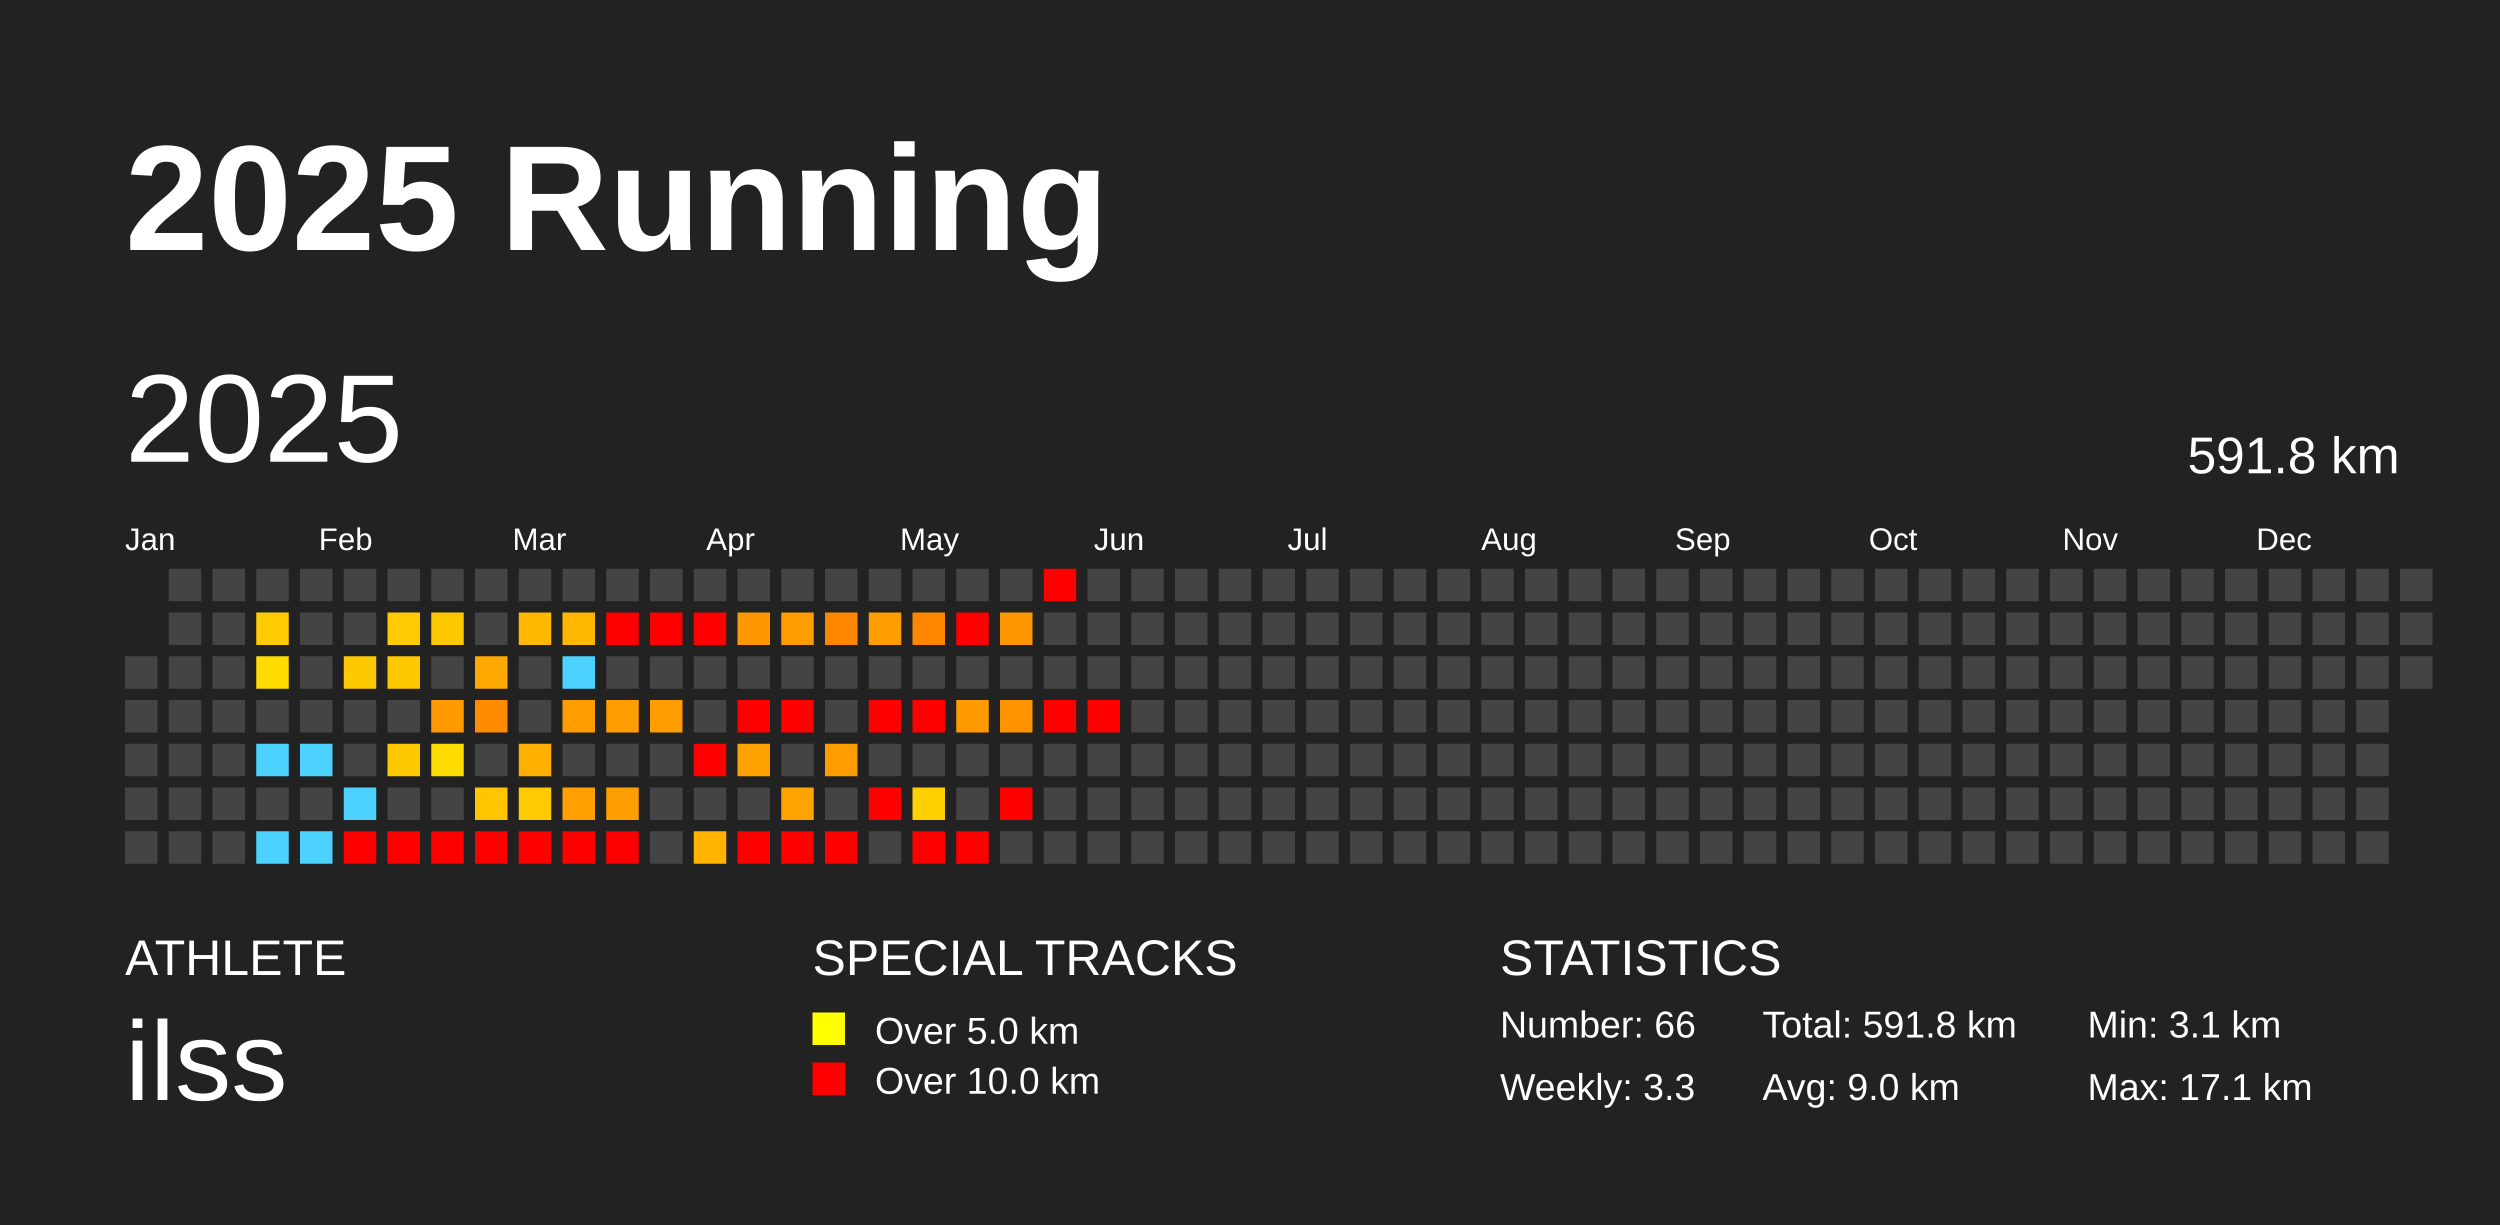
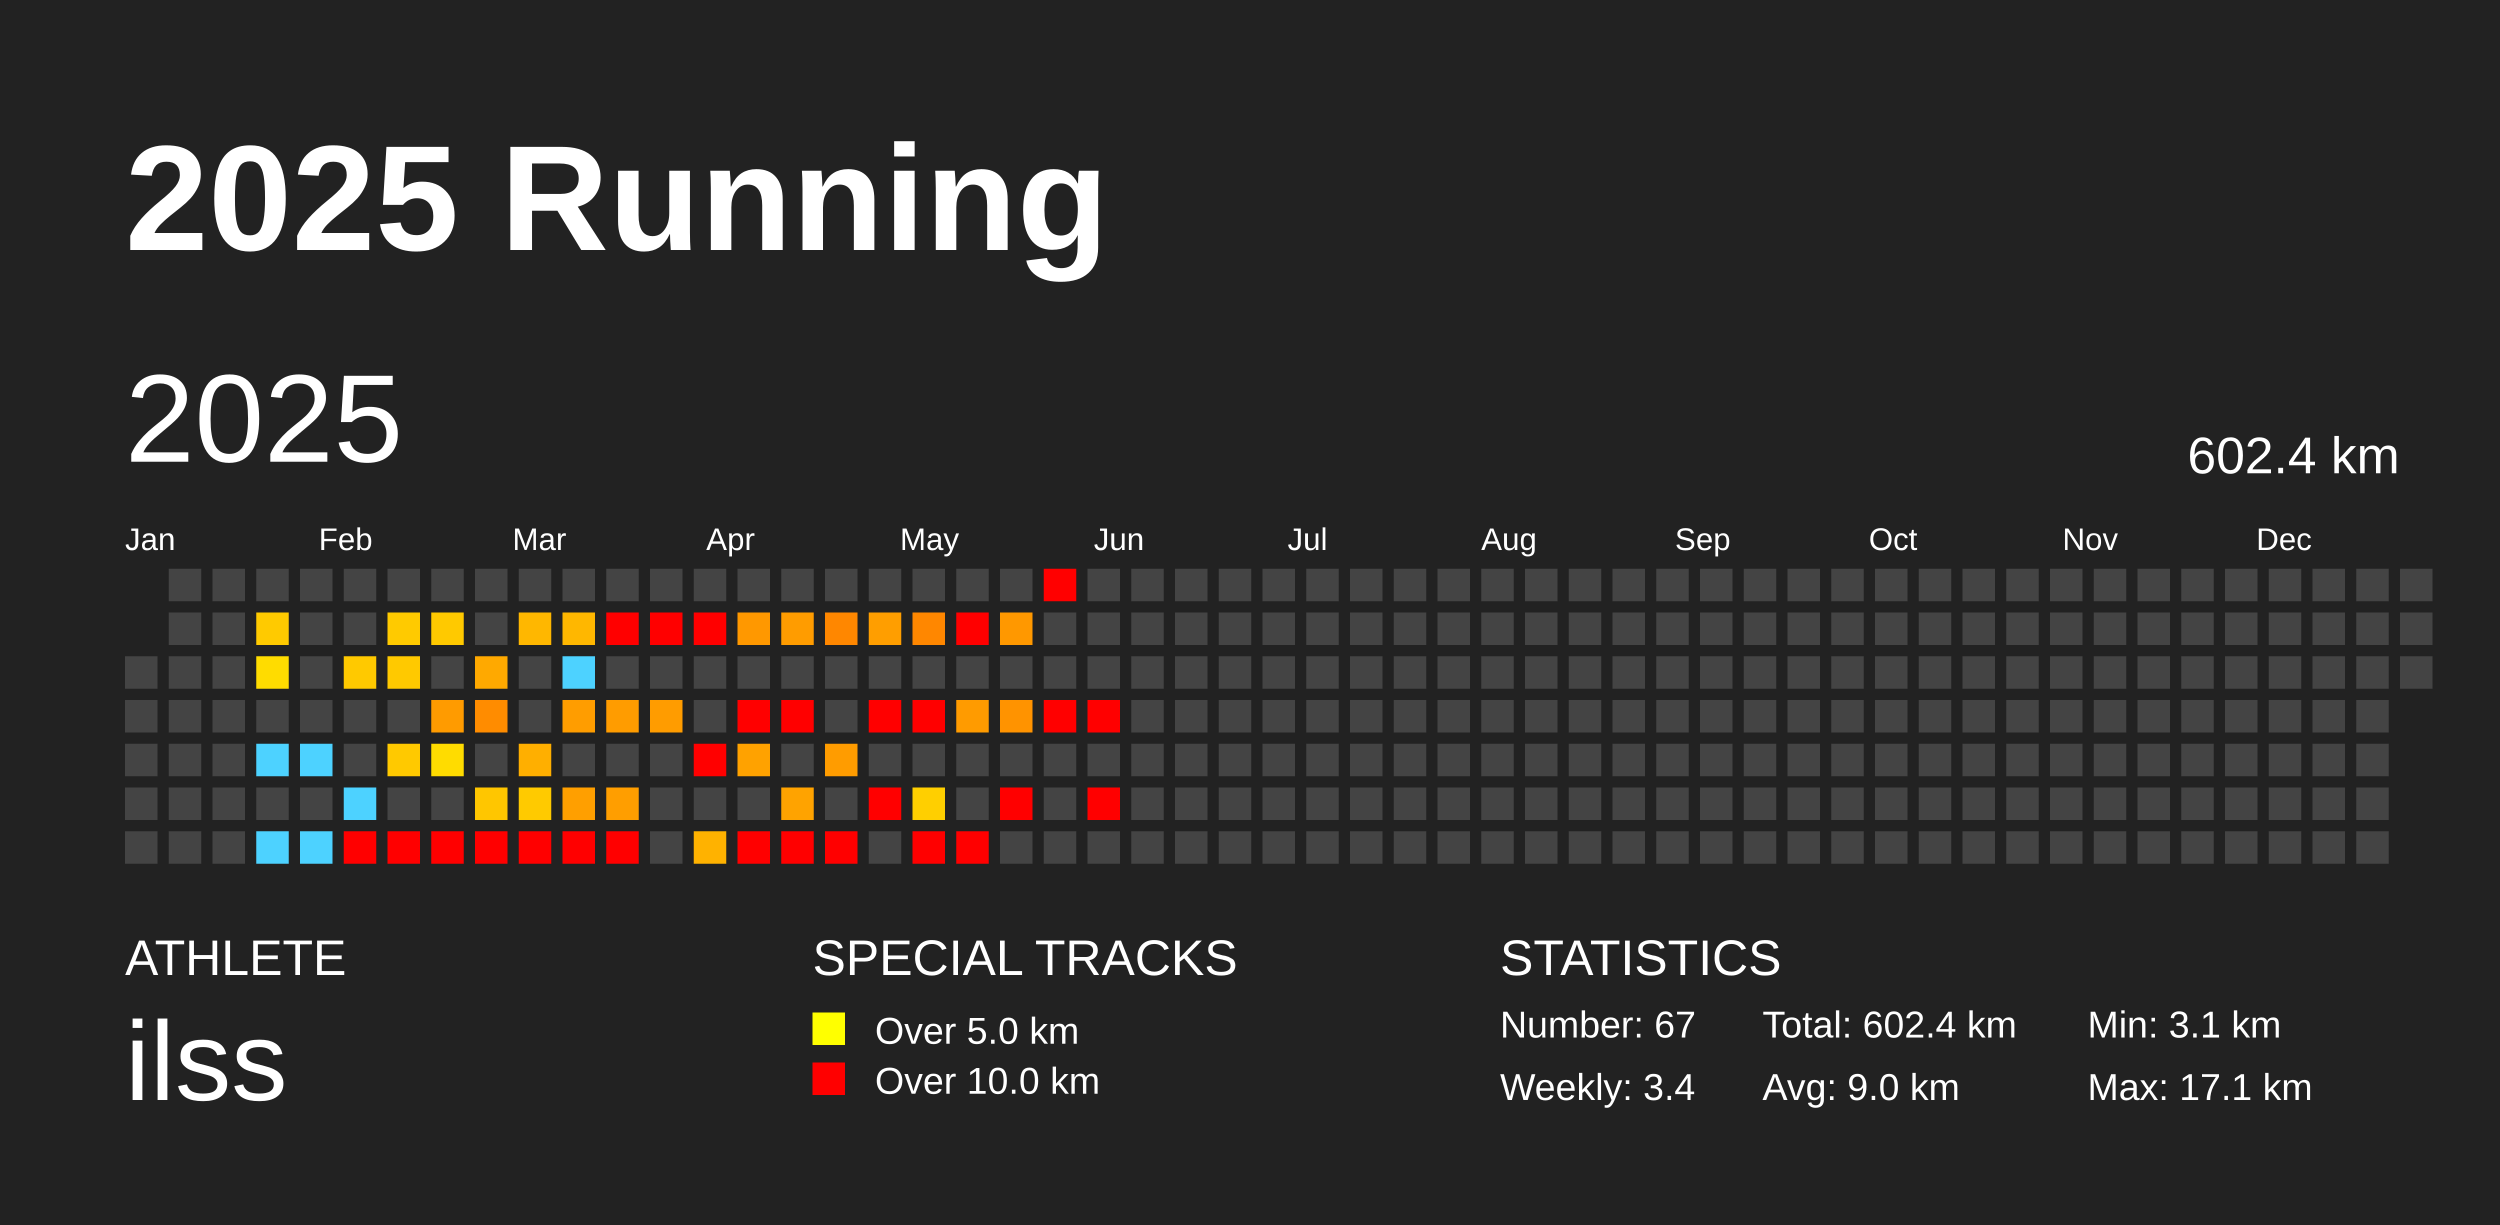
<svg xmlns="http://www.w3.org/2000/svg" baseProfile="full" height="98mm" version="1.1" viewBox="0,0,200,98" width="200mm">
  <defs />
  <rect fill="#222222" height="98" width="200" x="0" y="0" />
  <text fill="#FFFFFF" style="font-size:12px; font-family:Arial; font-weight:bold;" x="10" y="20">2025 Running</text>
  <text fill="#FFFFFF" style="font-size:4px; font-family:Arial" x="10" y="78">ATHLETE</text>
  <text fill="#FFFFFF" style="font-size:9px; font-family:Arial" x="10" y="88">ilss</text>
  <text fill="#FFFFFF" style="font-size:4px; font-family:Arial" x="65" y="78">SPECIAL TRACKS</text>
  <rect fill="yellow" height="2.6" width="2.6" x="65" y="81" />
  <text fill="#FFFFFF" style="font-size:3px; font-family:Arial" x="70" y="83.5">Over 5.0 km</text>
  <rect fill="red" height="2.6" width="2.6" x="65" y="85" />
  <text fill="#FFFFFF" style="font-size:3px; font-family:Arial" x="70" y="87.5">Over 10.0 km</text>
  <text fill="#FFFFFF" style="font-size:4px; font-family:Arial" x="120" y="78">STATISTICS</text>
-   <text fill="#FFFFFF" style="font-size:3px; font-family:Arial" x="120" y="83">Number: 66</text>
-   <text fill="#FFFFFF" style="font-size:3px; font-family:Arial" x="120" y="88">Weekly: 3.3</text>
-   <text fill="#FFFFFF" style="font-size:3px; font-family:Arial" x="141" y="83">Total: 591.8 km</text>
+   <text fill="#FFFFFF" style="font-size:3px; font-family:Arial" x="120" y="83">Number: 67</text>
+   <text fill="#FFFFFF" style="font-size:3px; font-family:Arial" x="120" y="88">Weekly: 3.4</text>
+   <text fill="#FFFFFF" style="font-size:3px; font-family:Arial" x="141" y="83">Total: 602.4 km</text>
  <text fill="#FFFFFF" style="font-size:3px; font-family:Arial" x="141" y="88">Avg: 9.0 km</text>
  <text fill="#FFFFFF" style="font-size:3px; font-family:Arial" x="167" y="83">Min: 3.1 km</text>
  <text fill="#FFFFFF" style="font-size:3px; font-family:Arial" x="167" y="88">Max: 17.1 km</text>
  <text dominant-baseline="hanging" fill="#FFFFFF" style="font-size:10.0px; font-family:Arial;" x="10" y="30">2025</text>
-   <text dominant-baseline="hanging" fill="#FFFFFF" style="font-size:4.125px; font-family:Arial;" x="175" y="35">591.8 km</text>
+   <text dominant-baseline="hanging" fill="#FFFFFF" style="font-size:4.125px; font-family:Arial;" x="175" y="35">602.4 km</text>
  <text fill="#FFFFFF" style="font-size:2.5px; font-family:Arial" x="10.0" y="44">Jan</text>
  <text fill="#FFFFFF" style="font-size:2.5px; font-family:Arial" x="25.5" y="44">Feb</text>
  <text fill="#FFFFFF" style="font-size:2.5px; font-family:Arial" x="41.0" y="44">Mar</text>
  <text fill="#FFFFFF" style="font-size:2.5px; font-family:Arial" x="56.5" y="44">Apr</text>
  <text fill="#FFFFFF" style="font-size:2.5px; font-family:Arial" x="72.0" y="44">May</text>
  <text fill="#FFFFFF" style="font-size:2.5px; font-family:Arial" x="87.5" y="44">Jun</text>
  <text fill="#FFFFFF" style="font-size:2.5px; font-family:Arial" x="103.0" y="44">Jul</text>
  <text fill="#FFFFFF" style="font-size:2.5px; font-family:Arial" x="118.5" y="44">Aug</text>
  <text fill="#FFFFFF" style="font-size:2.5px; font-family:Arial" x="134.0" y="44">Sep</text>
  <text fill="#FFFFFF" style="font-size:2.5px; font-family:Arial" x="149.5" y="44">Oct</text>
  <text fill="#FFFFFF" style="font-size:2.5px; font-family:Arial" x="165.0" y="44">Nov</text>
  <text fill="#FFFFFF" style="font-size:2.5px; font-family:Arial" x="180.5" y="44">Dec</text>
  <rect fill="#444444" height="2.6" width="2.6" x="10.0" y="52.5" />
  <rect fill="#444444" height="2.6" width="2.6" x="10.0" y="56.0" />
  <rect fill="#444444" height="2.6" width="2.6" x="10.0" y="59.5" />
  <rect fill="#444444" height="2.6" width="2.6" x="10.0" y="63.0" />
  <rect fill="#444444" height="2.6" width="2.6" x="10.0" y="66.5" />
  <rect fill="#444444" height="2.6" width="2.6" x="13.5" y="45.5" />
  <rect fill="#444444" height="2.6" width="2.6" x="13.5" y="49.0" />
  <rect fill="#444444" height="2.6" width="2.6" x="13.5" y="52.5" />
  <rect fill="#444444" height="2.6" width="2.6" x="13.5" y="56.0" />
  <rect fill="#444444" height="2.6" width="2.6" x="13.5" y="59.5" />
  <rect fill="#444444" height="2.6" width="2.6" x="13.5" y="63.0" />
  <rect fill="#444444" height="2.6" width="2.6" x="13.5" y="66.5" />
  <rect fill="#444444" height="2.6" width="2.6" x="17.0" y="45.5" />
  <rect fill="#444444" height="2.6" width="2.6" x="17.0" y="49.0" />
  <rect fill="#444444" height="2.6" width="2.6" x="17.0" y="52.5" />
  <rect fill="#444444" height="2.6" width="2.6" x="17.0" y="56.0" />
  <rect fill="#444444" height="2.6" width="2.6" x="17.0" y="59.5" />
  <rect fill="#444444" height="2.6" width="2.6" x="17.0" y="63.0" />
  <rect fill="#444444" height="2.6" width="2.6" x="17.0" y="66.5" />
  <rect fill="#444444" height="2.6" width="2.6" x="20.5" y="45.5" />
  <rect fill="#ffca00" height="2.6" width="2.6" x="20.5" y="49.0" />
  <rect fill="#ffdc00" height="2.6" width="2.6" x="20.5" y="52.5" />
  <rect fill="#444444" height="2.6" width="2.6" x="20.5" y="56.0" />
  <rect fill="#4dd2ff" height="2.6" width="2.6" x="20.5" y="59.5" />
  <rect fill="#444444" height="2.6" width="2.6" x="20.5" y="63.0" />
  <rect fill="#4dd2ff" height="2.6" width="2.6" x="20.5" y="66.5" />
  <rect fill="#444444" height="2.6" width="2.6" x="24.0" y="45.5" />
  <rect fill="#444444" height="2.6" width="2.6" x="24.0" y="49.0" />
  <rect fill="#444444" height="2.6" width="2.6" x="24.0" y="52.5" />
  <rect fill="#444444" height="2.6" width="2.6" x="24.0" y="56.0" />
  <rect fill="#4dd2ff" height="2.6" width="2.6" x="24.0" y="59.5" />
  <rect fill="#444444" height="2.6" width="2.6" x="24.0" y="63.0" />
  <rect fill="#4dd2ff" height="2.6" width="2.6" x="24.0" y="66.5" />
  <rect fill="#444444" height="2.6" width="2.6" x="27.5" y="45.5" />
  <rect fill="#444444" height="2.6" width="2.6" x="27.5" y="49.0" />
  <rect fill="#ffc900" height="2.6" width="2.6" x="27.5" y="52.5" />
  <rect fill="#444444" height="2.6" width="2.6" x="27.5" y="56.0" />
  <rect fill="#444444" height="2.6" width="2.6" x="27.5" y="59.5" />
  <rect fill="#4dd2ff" height="2.6" width="2.6" x="27.5" y="63.0" />
  <rect fill="red" height="2.6" width="2.6" x="27.5" y="66.5" />
  <rect fill="#444444" height="2.6" width="2.6" x="31.0" y="45.5" />
  <rect fill="#ffca00" height="2.6" width="2.6" x="31.0" y="49.0" />
  <rect fill="#ffc900" height="2.6" width="2.6" x="31.0" y="52.5" />
  <rect fill="#444444" height="2.6" width="2.6" x="31.0" y="56.0" />
  <rect fill="#ffc900" height="2.6" width="2.6" x="31.0" y="59.5" />
  <rect fill="#444444" height="2.6" width="2.6" x="31.0" y="63.0" />
  <rect fill="red" height="2.6" width="2.6" x="31.0" y="66.5" />
  <rect fill="#444444" height="2.6" width="2.6" x="34.5" y="45.5" />
  <rect fill="#ffc900" height="2.6" width="2.6" x="34.5" y="49.0" />
  <rect fill="#444444" height="2.6" width="2.6" x="34.5" y="52.5" />
  <rect fill="#ff9b00" height="2.6" width="2.6" x="34.5" y="56.0" />
  <rect fill="#ffdc00" height="2.6" width="2.6" x="34.5" y="59.5" />
  <rect fill="#444444" height="2.6" width="2.6" x="34.5" y="63.0" />
  <rect fill="red" height="2.6" width="2.6" x="34.5" y="66.5" />
  <rect fill="#444444" height="2.6" width="2.6" x="38.0" y="45.5" />
  <rect fill="#444444" height="2.6" width="2.6" x="38.0" y="49.0" />
  <rect fill="#ffa900" height="2.6" width="2.6" x="38.0" y="52.5" />
  <rect fill="#ff8c00" height="2.6" width="2.6" x="38.0" y="56.0" />
  <rect fill="#444444" height="2.6" width="2.6" x="38.0" y="59.5" />
  <rect fill="#ffc600" height="2.6" width="2.6" x="38.0" y="63.0" />
  <rect fill="red" height="2.6" width="2.6" x="38.0" y="66.5" />
  <rect fill="#444444" height="2.6" width="2.6" x="41.5" y="45.5" />
  <rect fill="#ffb700" height="2.6" width="2.6" x="41.5" y="49.0" />
  <rect fill="#444444" height="2.6" width="2.6" x="41.5" y="52.5" />
  <rect fill="#444444" height="2.6" width="2.6" x="41.5" y="56.0" />
  <rect fill="#ffaf00" height="2.6" width="2.6" x="41.5" y="59.5" />
  <rect fill="#ffca00" height="2.6" width="2.6" x="41.5" y="63.0" />
  <rect fill="red" height="2.6" width="2.6" x="41.5" y="66.5" />
  <rect fill="#444444" height="2.6" width="2.6" x="45.0" y="45.5" />
  <rect fill="#ffb700" height="2.6" width="2.6" x="45.0" y="49.0" />
  <rect fill="#4dd2ff" height="2.6" width="2.6" x="45.0" y="52.5" />
  <rect fill="#ff9d00" height="2.6" width="2.6" x="45.0" y="56.0" />
  <rect fill="#444444" height="2.6" width="2.6" x="45.0" y="59.5" />
  <rect fill="#ff9f00" height="2.6" width="2.6" x="45.0" y="63.0" />
  <rect fill="red" height="2.6" width="2.6" x="45.0" y="66.5" />
  <rect fill="#444444" height="2.6" width="2.6" x="48.5" y="45.5" />
  <rect fill="red" height="2.6" width="2.6" x="48.5" y="49.0" />
  <rect fill="#444444" height="2.6" width="2.6" x="48.5" y="52.5" />
  <rect fill="#ff9c00" height="2.6" width="2.6" x="48.5" y="56.0" />
  <rect fill="#444444" height="2.6" width="2.6" x="48.5" y="59.5" />
  <rect fill="#ff9e00" height="2.6" width="2.6" x="48.5" y="63.0" />
  <rect fill="red" height="2.6" width="2.6" x="48.5" y="66.5" />
  <rect fill="#444444" height="2.6" width="2.6" x="52.0" y="45.5" />
  <rect fill="red" height="2.6" width="2.6" x="52.0" y="49.0" />
  <rect fill="#444444" height="2.6" width="2.6" x="52.0" y="52.5" />
  <rect fill="#ff9c00" height="2.6" width="2.6" x="52.0" y="56.0" />
  <rect fill="#444444" height="2.6" width="2.6" x="52.0" y="59.5" />
  <rect fill="#444444" height="2.6" width="2.6" x="52.0" y="63.0" />
  <rect fill="#444444" height="2.6" width="2.6" x="52.0" y="66.5" />
  <rect fill="#444444" height="2.6" width="2.6" x="55.5" y="45.5" />
  <rect fill="red" height="2.6" width="2.6" x="55.5" y="49.0" />
  <rect fill="#444444" height="2.6" width="2.6" x="55.5" y="52.5" />
  <rect fill="#444444" height="2.6" width="2.6" x="55.5" y="56.0" />
  <rect fill="red" height="2.6" width="2.6" x="55.5" y="59.5" />
  <rect fill="#444444" height="2.6" width="2.6" x="55.5" y="63.0" />
  <rect fill="#ffb200" height="2.6" width="2.6" x="55.5" y="66.5" />
  <rect fill="#444444" height="2.6" width="2.6" x="59.0" y="45.5" />
  <rect fill="#ff9800" height="2.6" width="2.6" x="59.0" y="49.0" />
  <rect fill="#444444" height="2.6" width="2.6" x="59.0" y="52.5" />
  <rect fill="red" height="2.6" width="2.6" x="59.0" y="56.0" />
  <rect fill="#ffa200" height="2.6" width="2.6" x="59.0" y="59.5" />
  <rect fill="#444444" height="2.6" width="2.6" x="59.0" y="63.0" />
  <rect fill="red" height="2.6" width="2.6" x="59.0" y="66.5" />
  <rect fill="#444444" height="2.6" width="2.6" x="62.5" y="45.5" />
  <rect fill="#ff9c00" height="2.6" width="2.6" x="62.5" y="49.0" />
  <rect fill="#444444" height="2.6" width="2.6" x="62.5" y="52.5" />
  <rect fill="red" height="2.6" width="2.6" x="62.5" y="56.0" />
  <rect fill="#444444" height="2.6" width="2.6" x="62.5" y="59.5" />
  <rect fill="#ffa300" height="2.6" width="2.6" x="62.5" y="63.0" />
  <rect fill="red" height="2.6" width="2.6" x="62.5" y="66.5" />
  <rect fill="#444444" height="2.6" width="2.6" x="66.0" y="45.5" />
  <rect fill="#ff8700" height="2.6" width="2.6" x="66.0" y="49.0" />
  <rect fill="#444444" height="2.6" width="2.6" x="66.0" y="52.5" />
  <rect fill="#444444" height="2.6" width="2.6" x="66.0" y="56.0" />
  <rect fill="#ff9c00" height="2.6" width="2.6" x="66.0" y="59.5" />
  <rect fill="#444444" height="2.6" width="2.6" x="66.0" y="63.0" />
  <rect fill="red" height="2.6" width="2.6" x="66.0" y="66.5" />
  <rect fill="#444444" height="2.6" width="2.6" x="69.5" y="45.5" />
  <rect fill="#ff9e00" height="2.6" width="2.6" x="69.5" y="49.0" />
  <rect fill="#444444" height="2.6" width="2.6" x="69.5" y="52.5" />
  <rect fill="red" height="2.6" width="2.6" x="69.5" y="56.0" />
  <rect fill="#444444" height="2.6" width="2.6" x="69.5" y="59.5" />
  <rect fill="red" height="2.6" width="2.6" x="69.5" y="63.0" />
  <rect fill="#444444" height="2.6" width="2.6" x="69.5" y="66.5" />
  <rect fill="#444444" height="2.6" width="2.6" x="73.0" y="45.5" />
  <rect fill="#ff8700" height="2.6" width="2.6" x="73.0" y="49.0" />
  <rect fill="#444444" height="2.6" width="2.6" x="73.0" y="52.5" />
  <rect fill="red" height="2.6" width="2.6" x="73.0" y="56.0" />
  <rect fill="#444444" height="2.6" width="2.6" x="73.0" y="59.5" />
  <rect fill="#ffcf00" height="2.6" width="2.6" x="73.0" y="63.0" />
  <rect fill="red" height="2.6" width="2.6" x="73.0" y="66.5" />
  <rect fill="#444444" height="2.6" width="2.6" x="76.5" y="45.5" />
  <rect fill="red" height="2.6" width="2.6" x="76.5" y="49.0" />
  <rect fill="#444444" height="2.6" width="2.6" x="76.5" y="52.5" />
  <rect fill="#ff9b00" height="2.6" width="2.6" x="76.5" y="56.0" />
  <rect fill="#444444" height="2.6" width="2.6" x="76.5" y="59.5" />
  <rect fill="#444444" height="2.6" width="2.6" x="76.5" y="63.0" />
  <rect fill="red" height="2.6" width="2.6" x="76.5" y="66.5" />
  <rect fill="#444444" height="2.6" width="2.6" x="80.0" y="45.5" />
  <rect fill="#ff9800" height="2.6" width="2.6" x="80.0" y="49.0" />
  <rect fill="#444444" height="2.6" width="2.6" x="80.0" y="52.5" />
  <rect fill="#ff9300" height="2.6" width="2.6" x="80.0" y="56.0" />
  <rect fill="#444444" height="2.6" width="2.6" x="80.0" y="59.5" />
  <rect fill="red" height="2.6" width="2.6" x="80.0" y="63.0" />
  <rect fill="#444444" height="2.6" width="2.6" x="80.0" y="66.5" />
  <rect fill="red" height="2.6" width="2.6" x="83.5" y="45.5" />
  <rect fill="#444444" height="2.6" width="2.6" x="83.5" y="49.0" />
  <rect fill="#444444" height="2.6" width="2.6" x="83.5" y="52.5" />
  <rect fill="red" height="2.6" width="2.6" x="83.5" y="56.0" />
  <rect fill="#444444" height="2.6" width="2.6" x="83.5" y="59.5" />
  <rect fill="#444444" height="2.6" width="2.6" x="83.5" y="63.0" />
  <rect fill="#444444" height="2.6" width="2.6" x="83.5" y="66.5" />
  <rect fill="#444444" height="2.6" width="2.6" x="87.0" y="45.5" />
  <rect fill="#444444" height="2.6" width="2.6" x="87.0" y="49.0" />
  <rect fill="#444444" height="2.6" width="2.6" x="87.0" y="52.5" />
  <rect fill="red" height="2.6" width="2.6" x="87.0" y="56.0" />
  <rect fill="#444444" height="2.6" width="2.6" x="87.0" y="59.5" />
-   <rect fill="#444444" height="2.6" width="2.6" x="87.0" y="63.0" />
+   <rect fill="red" height="2.6" width="2.6" x="87.0" y="63.0" />
  <rect fill="#444444" height="2.6" width="2.6" x="87.0" y="66.5" />
  <rect fill="#444444" height="2.6" width="2.6" x="90.5" y="45.5" />
  <rect fill="#444444" height="2.6" width="2.6" x="90.5" y="49.0" />
  <rect fill="#444444" height="2.6" width="2.6" x="90.5" y="52.5" />
  <rect fill="#444444" height="2.6" width="2.6" x="90.5" y="56.0" />
  <rect fill="#444444" height="2.6" width="2.6" x="90.5" y="59.5" />
  <rect fill="#444444" height="2.6" width="2.6" x="90.5" y="63.0" />
  <rect fill="#444444" height="2.6" width="2.6" x="90.5" y="66.5" />
  <rect fill="#444444" height="2.6" width="2.6" x="94.0" y="45.5" />
  <rect fill="#444444" height="2.6" width="2.6" x="94.0" y="49.0" />
  <rect fill="#444444" height="2.6" width="2.6" x="94.0" y="52.5" />
  <rect fill="#444444" height="2.6" width="2.6" x="94.0" y="56.0" />
  <rect fill="#444444" height="2.6" width="2.6" x="94.0" y="59.5" />
  <rect fill="#444444" height="2.6" width="2.6" x="94.0" y="63.0" />
  <rect fill="#444444" height="2.6" width="2.6" x="94.0" y="66.5" />
  <rect fill="#444444" height="2.6" width="2.6" x="97.5" y="45.5" />
  <rect fill="#444444" height="2.6" width="2.6" x="97.5" y="49.0" />
  <rect fill="#444444" height="2.6" width="2.6" x="97.5" y="52.5" />
  <rect fill="#444444" height="2.6" width="2.6" x="97.5" y="56.0" />
  <rect fill="#444444" height="2.6" width="2.6" x="97.5" y="59.5" />
  <rect fill="#444444" height="2.6" width="2.6" x="97.5" y="63.0" />
  <rect fill="#444444" height="2.6" width="2.6" x="97.5" y="66.5" />
  <rect fill="#444444" height="2.6" width="2.6" x="101.0" y="45.5" />
  <rect fill="#444444" height="2.6" width="2.6" x="101.0" y="49.0" />
  <rect fill="#444444" height="2.6" width="2.6" x="101.0" y="52.5" />
  <rect fill="#444444" height="2.6" width="2.6" x="101.0" y="56.0" />
  <rect fill="#444444" height="2.6" width="2.6" x="101.0" y="59.5" />
  <rect fill="#444444" height="2.6" width="2.6" x="101.0" y="63.0" />
  <rect fill="#444444" height="2.6" width="2.6" x="101.0" y="66.5" />
  <rect fill="#444444" height="2.6" width="2.6" x="104.5" y="45.5" />
  <rect fill="#444444" height="2.6" width="2.6" x="104.5" y="49.0" />
  <rect fill="#444444" height="2.6" width="2.6" x="104.5" y="52.5" />
  <rect fill="#444444" height="2.6" width="2.6" x="104.5" y="56.0" />
  <rect fill="#444444" height="2.6" width="2.6" x="104.5" y="59.5" />
  <rect fill="#444444" height="2.6" width="2.6" x="104.5" y="63.0" />
  <rect fill="#444444" height="2.6" width="2.6" x="104.5" y="66.5" />
  <rect fill="#444444" height="2.6" width="2.6" x="108.0" y="45.5" />
  <rect fill="#444444" height="2.6" width="2.6" x="108.0" y="49.0" />
  <rect fill="#444444" height="2.6" width="2.6" x="108.0" y="52.5" />
  <rect fill="#444444" height="2.6" width="2.6" x="108.0" y="56.0" />
  <rect fill="#444444" height="2.6" width="2.6" x="108.0" y="59.5" />
  <rect fill="#444444" height="2.6" width="2.6" x="108.0" y="63.0" />
  <rect fill="#444444" height="2.6" width="2.6" x="108.0" y="66.5" />
  <rect fill="#444444" height="2.6" width="2.6" x="111.5" y="45.5" />
  <rect fill="#444444" height="2.6" width="2.6" x="111.5" y="49.0" />
  <rect fill="#444444" height="2.6" width="2.6" x="111.5" y="52.5" />
  <rect fill="#444444" height="2.6" width="2.6" x="111.5" y="56.0" />
  <rect fill="#444444" height="2.6" width="2.6" x="111.5" y="59.5" />
  <rect fill="#444444" height="2.6" width="2.6" x="111.5" y="63.0" />
  <rect fill="#444444" height="2.6" width="2.6" x="111.5" y="66.5" />
  <rect fill="#444444" height="2.6" width="2.6" x="115.0" y="45.5" />
  <rect fill="#444444" height="2.6" width="2.6" x="115.0" y="49.0" />
  <rect fill="#444444" height="2.6" width="2.6" x="115.0" y="52.5" />
  <rect fill="#444444" height="2.6" width="2.6" x="115.0" y="56.0" />
  <rect fill="#444444" height="2.6" width="2.6" x="115.0" y="59.5" />
  <rect fill="#444444" height="2.6" width="2.6" x="115.0" y="63.0" />
  <rect fill="#444444" height="2.6" width="2.6" x="115.0" y="66.5" />
  <rect fill="#444444" height="2.6" width="2.6" x="118.5" y="45.5" />
  <rect fill="#444444" height="2.6" width="2.6" x="118.5" y="49.0" />
  <rect fill="#444444" height="2.6" width="2.6" x="118.5" y="52.5" />
  <rect fill="#444444" height="2.6" width="2.6" x="118.5" y="56.0" />
  <rect fill="#444444" height="2.6" width="2.6" x="118.5" y="59.5" />
  <rect fill="#444444" height="2.6" width="2.6" x="118.5" y="63.0" />
  <rect fill="#444444" height="2.6" width="2.6" x="118.5" y="66.5" />
  <rect fill="#444444" height="2.6" width="2.6" x="122.0" y="45.5" />
  <rect fill="#444444" height="2.6" width="2.6" x="122.0" y="49.0" />
  <rect fill="#444444" height="2.6" width="2.6" x="122.0" y="52.5" />
  <rect fill="#444444" height="2.6" width="2.6" x="122.0" y="56.0" />
  <rect fill="#444444" height="2.6" width="2.6" x="122.0" y="59.5" />
  <rect fill="#444444" height="2.6" width="2.6" x="122.0" y="63.0" />
  <rect fill="#444444" height="2.6" width="2.6" x="122.0" y="66.5" />
  <rect fill="#444444" height="2.6" width="2.6" x="125.5" y="45.5" />
  <rect fill="#444444" height="2.6" width="2.6" x="125.5" y="49.0" />
  <rect fill="#444444" height="2.6" width="2.6" x="125.5" y="52.5" />
  <rect fill="#444444" height="2.6" width="2.6" x="125.5" y="56.0" />
  <rect fill="#444444" height="2.6" width="2.6" x="125.5" y="59.5" />
  <rect fill="#444444" height="2.6" width="2.6" x="125.5" y="63.0" />
  <rect fill="#444444" height="2.6" width="2.6" x="125.5" y="66.5" />
  <rect fill="#444444" height="2.6" width="2.6" x="129.0" y="45.5" />
  <rect fill="#444444" height="2.6" width="2.6" x="129.0" y="49.0" />
  <rect fill="#444444" height="2.6" width="2.6" x="129.0" y="52.5" />
  <rect fill="#444444" height="2.6" width="2.6" x="129.0" y="56.0" />
  <rect fill="#444444" height="2.6" width="2.6" x="129.0" y="59.5" />
  <rect fill="#444444" height="2.6" width="2.6" x="129.0" y="63.0" />
  <rect fill="#444444" height="2.6" width="2.6" x="129.0" y="66.5" />
  <rect fill="#444444" height="2.6" width="2.6" x="132.5" y="45.5" />
  <rect fill="#444444" height="2.6" width="2.6" x="132.5" y="49.0" />
  <rect fill="#444444" height="2.6" width="2.6" x="132.5" y="52.5" />
  <rect fill="#444444" height="2.6" width="2.6" x="132.5" y="56.0" />
  <rect fill="#444444" height="2.6" width="2.6" x="132.5" y="59.5" />
  <rect fill="#444444" height="2.6" width="2.6" x="132.5" y="63.0" />
  <rect fill="#444444" height="2.6" width="2.6" x="132.5" y="66.5" />
  <rect fill="#444444" height="2.6" width="2.6" x="136.0" y="45.5" />
  <rect fill="#444444" height="2.6" width="2.6" x="136.0" y="49.0" />
  <rect fill="#444444" height="2.6" width="2.6" x="136.0" y="52.5" />
  <rect fill="#444444" height="2.6" width="2.6" x="136.0" y="56.0" />
  <rect fill="#444444" height="2.6" width="2.6" x="136.0" y="59.5" />
  <rect fill="#444444" height="2.6" width="2.6" x="136.0" y="63.0" />
  <rect fill="#444444" height="2.6" width="2.6" x="136.0" y="66.5" />
  <rect fill="#444444" height="2.6" width="2.6" x="139.5" y="45.5" />
  <rect fill="#444444" height="2.6" width="2.6" x="139.5" y="49.0" />
  <rect fill="#444444" height="2.6" width="2.6" x="139.5" y="52.5" />
  <rect fill="#444444" height="2.6" width="2.6" x="139.5" y="56.0" />
  <rect fill="#444444" height="2.6" width="2.6" x="139.5" y="59.5" />
  <rect fill="#444444" height="2.6" width="2.6" x="139.5" y="63.0" />
  <rect fill="#444444" height="2.6" width="2.6" x="139.5" y="66.5" />
  <rect fill="#444444" height="2.6" width="2.6" x="143.0" y="45.5" />
  <rect fill="#444444" height="2.6" width="2.6" x="143.0" y="49.0" />
  <rect fill="#444444" height="2.6" width="2.6" x="143.0" y="52.5" />
  <rect fill="#444444" height="2.6" width="2.6" x="143.0" y="56.0" />
  <rect fill="#444444" height="2.6" width="2.6" x="143.0" y="59.5" />
  <rect fill="#444444" height="2.6" width="2.6" x="143.0" y="63.0" />
  <rect fill="#444444" height="2.6" width="2.6" x="143.0" y="66.5" />
  <rect fill="#444444" height="2.6" width="2.6" x="146.5" y="45.5" />
  <rect fill="#444444" height="2.6" width="2.6" x="146.5" y="49.0" />
  <rect fill="#444444" height="2.6" width="2.6" x="146.5" y="52.5" />
  <rect fill="#444444" height="2.6" width="2.6" x="146.5" y="56.0" />
  <rect fill="#444444" height="2.6" width="2.6" x="146.5" y="59.5" />
  <rect fill="#444444" height="2.6" width="2.6" x="146.5" y="63.0" />
  <rect fill="#444444" height="2.6" width="2.6" x="146.5" y="66.5" />
  <rect fill="#444444" height="2.6" width="2.6" x="150.0" y="45.5" />
  <rect fill="#444444" height="2.6" width="2.6" x="150.0" y="49.0" />
  <rect fill="#444444" height="2.6" width="2.6" x="150.0" y="52.5" />
  <rect fill="#444444" height="2.6" width="2.6" x="150.0" y="56.0" />
  <rect fill="#444444" height="2.6" width="2.6" x="150.0" y="59.5" />
  <rect fill="#444444" height="2.6" width="2.6" x="150.0" y="63.0" />
  <rect fill="#444444" height="2.6" width="2.6" x="150.0" y="66.5" />
  <rect fill="#444444" height="2.6" width="2.6" x="153.5" y="45.5" />
  <rect fill="#444444" height="2.6" width="2.6" x="153.5" y="49.0" />
  <rect fill="#444444" height="2.6" width="2.6" x="153.5" y="52.5" />
  <rect fill="#444444" height="2.6" width="2.6" x="153.5" y="56.0" />
  <rect fill="#444444" height="2.6" width="2.6" x="153.5" y="59.5" />
  <rect fill="#444444" height="2.6" width="2.6" x="153.5" y="63.0" />
  <rect fill="#444444" height="2.6" width="2.6" x="153.5" y="66.5" />
  <rect fill="#444444" height="2.6" width="2.6" x="157.0" y="45.5" />
  <rect fill="#444444" height="2.6" width="2.6" x="157.0" y="49.0" />
  <rect fill="#444444" height="2.6" width="2.6" x="157.0" y="52.5" />
  <rect fill="#444444" height="2.6" width="2.6" x="157.0" y="56.0" />
  <rect fill="#444444" height="2.6" width="2.6" x="157.0" y="59.5" />
  <rect fill="#444444" height="2.6" width="2.6" x="157.0" y="63.0" />
  <rect fill="#444444" height="2.6" width="2.6" x="157.0" y="66.5" />
  <rect fill="#444444" height="2.6" width="2.6" x="160.5" y="45.5" />
  <rect fill="#444444" height="2.6" width="2.6" x="160.5" y="49.0" />
  <rect fill="#444444" height="2.6" width="2.6" x="160.5" y="52.5" />
  <rect fill="#444444" height="2.6" width="2.6" x="160.5" y="56.0" />
  <rect fill="#444444" height="2.6" width="2.6" x="160.5" y="59.5" />
  <rect fill="#444444" height="2.6" width="2.6" x="160.5" y="63.0" />
  <rect fill="#444444" height="2.6" width="2.6" x="160.5" y="66.5" />
  <rect fill="#444444" height="2.6" width="2.6" x="164.0" y="45.5" />
  <rect fill="#444444" height="2.6" width="2.6" x="164.0" y="49.0" />
  <rect fill="#444444" height="2.6" width="2.6" x="164.0" y="52.5" />
  <rect fill="#444444" height="2.6" width="2.6" x="164.0" y="56.0" />
  <rect fill="#444444" height="2.6" width="2.6" x="164.0" y="59.5" />
  <rect fill="#444444" height="2.6" width="2.6" x="164.0" y="63.0" />
  <rect fill="#444444" height="2.6" width="2.6" x="164.0" y="66.5" />
  <rect fill="#444444" height="2.6" width="2.6" x="167.5" y="45.5" />
  <rect fill="#444444" height="2.6" width="2.6" x="167.5" y="49.0" />
  <rect fill="#444444" height="2.6" width="2.6" x="167.5" y="52.5" />
  <rect fill="#444444" height="2.6" width="2.6" x="167.5" y="56.0" />
  <rect fill="#444444" height="2.6" width="2.6" x="167.5" y="59.5" />
  <rect fill="#444444" height="2.6" width="2.6" x="167.5" y="63.0" />
  <rect fill="#444444" height="2.6" width="2.6" x="167.5" y="66.5" />
  <rect fill="#444444" height="2.6" width="2.6" x="171.0" y="45.5" />
  <rect fill="#444444" height="2.6" width="2.6" x="171.0" y="49.0" />
  <rect fill="#444444" height="2.6" width="2.6" x="171.0" y="52.5" />
  <rect fill="#444444" height="2.6" width="2.6" x="171.0" y="56.0" />
  <rect fill="#444444" height="2.6" width="2.6" x="171.0" y="59.5" />
  <rect fill="#444444" height="2.6" width="2.6" x="171.0" y="63.0" />
  <rect fill="#444444" height="2.6" width="2.6" x="171.0" y="66.5" />
  <rect fill="#444444" height="2.6" width="2.6" x="174.5" y="45.5" />
  <rect fill="#444444" height="2.6" width="2.6" x="174.5" y="49.0" />
  <rect fill="#444444" height="2.6" width="2.6" x="174.5" y="52.5" />
  <rect fill="#444444" height="2.6" width="2.6" x="174.5" y="56.0" />
  <rect fill="#444444" height="2.6" width="2.6" x="174.5" y="59.5" />
  <rect fill="#444444" height="2.6" width="2.6" x="174.5" y="63.0" />
  <rect fill="#444444" height="2.6" width="2.6" x="174.5" y="66.5" />
  <rect fill="#444444" height="2.6" width="2.6" x="178.0" y="45.5" />
  <rect fill="#444444" height="2.6" width="2.6" x="178.0" y="49.0" />
  <rect fill="#444444" height="2.6" width="2.6" x="178.0" y="52.5" />
  <rect fill="#444444" height="2.6" width="2.6" x="178.0" y="56.0" />
  <rect fill="#444444" height="2.6" width="2.6" x="178.0" y="59.5" />
  <rect fill="#444444" height="2.6" width="2.6" x="178.0" y="63.0" />
  <rect fill="#444444" height="2.6" width="2.6" x="178.0" y="66.5" />
  <rect fill="#444444" height="2.6" width="2.6" x="181.5" y="45.5" />
  <rect fill="#444444" height="2.6" width="2.6" x="181.5" y="49.0" />
  <rect fill="#444444" height="2.6" width="2.6" x="181.5" y="52.5" />
  <rect fill="#444444" height="2.6" width="2.6" x="181.5" y="56.0" />
  <rect fill="#444444" height="2.6" width="2.6" x="181.5" y="59.5" />
  <rect fill="#444444" height="2.6" width="2.6" x="181.5" y="63.0" />
  <rect fill="#444444" height="2.6" width="2.6" x="181.5" y="66.5" />
  <rect fill="#444444" height="2.6" width="2.6" x="185.0" y="45.5" />
  <rect fill="#444444" height="2.6" width="2.6" x="185.0" y="49.0" />
  <rect fill="#444444" height="2.6" width="2.6" x="185.0" y="52.5" />
  <rect fill="#444444" height="2.6" width="2.6" x="185.0" y="56.0" />
  <rect fill="#444444" height="2.6" width="2.6" x="185.0" y="59.5" />
  <rect fill="#444444" height="2.6" width="2.6" x="185.0" y="63.0" />
  <rect fill="#444444" height="2.6" width="2.6" x="185.0" y="66.5" />
  <rect fill="#444444" height="2.6" width="2.6" x="188.5" y="45.5" />
  <rect fill="#444444" height="2.6" width="2.6" x="188.5" y="49.0" />
  <rect fill="#444444" height="2.6" width="2.6" x="188.5" y="52.5" />
  <rect fill="#444444" height="2.6" width="2.6" x="188.5" y="56.0" />
  <rect fill="#444444" height="2.6" width="2.6" x="188.5" y="59.5" />
  <rect fill="#444444" height="2.6" width="2.6" x="188.5" y="63.0" />
  <rect fill="#444444" height="2.6" width="2.6" x="188.5" y="66.5" />
  <rect fill="#444444" height="2.6" width="2.6" x="192.0" y="45.5" />
  <rect fill="#444444" height="2.6" width="2.6" x="192.0" y="49.0" />
  <rect fill="#444444" height="2.6" width="2.6" x="192.0" y="52.5" />
</svg>
